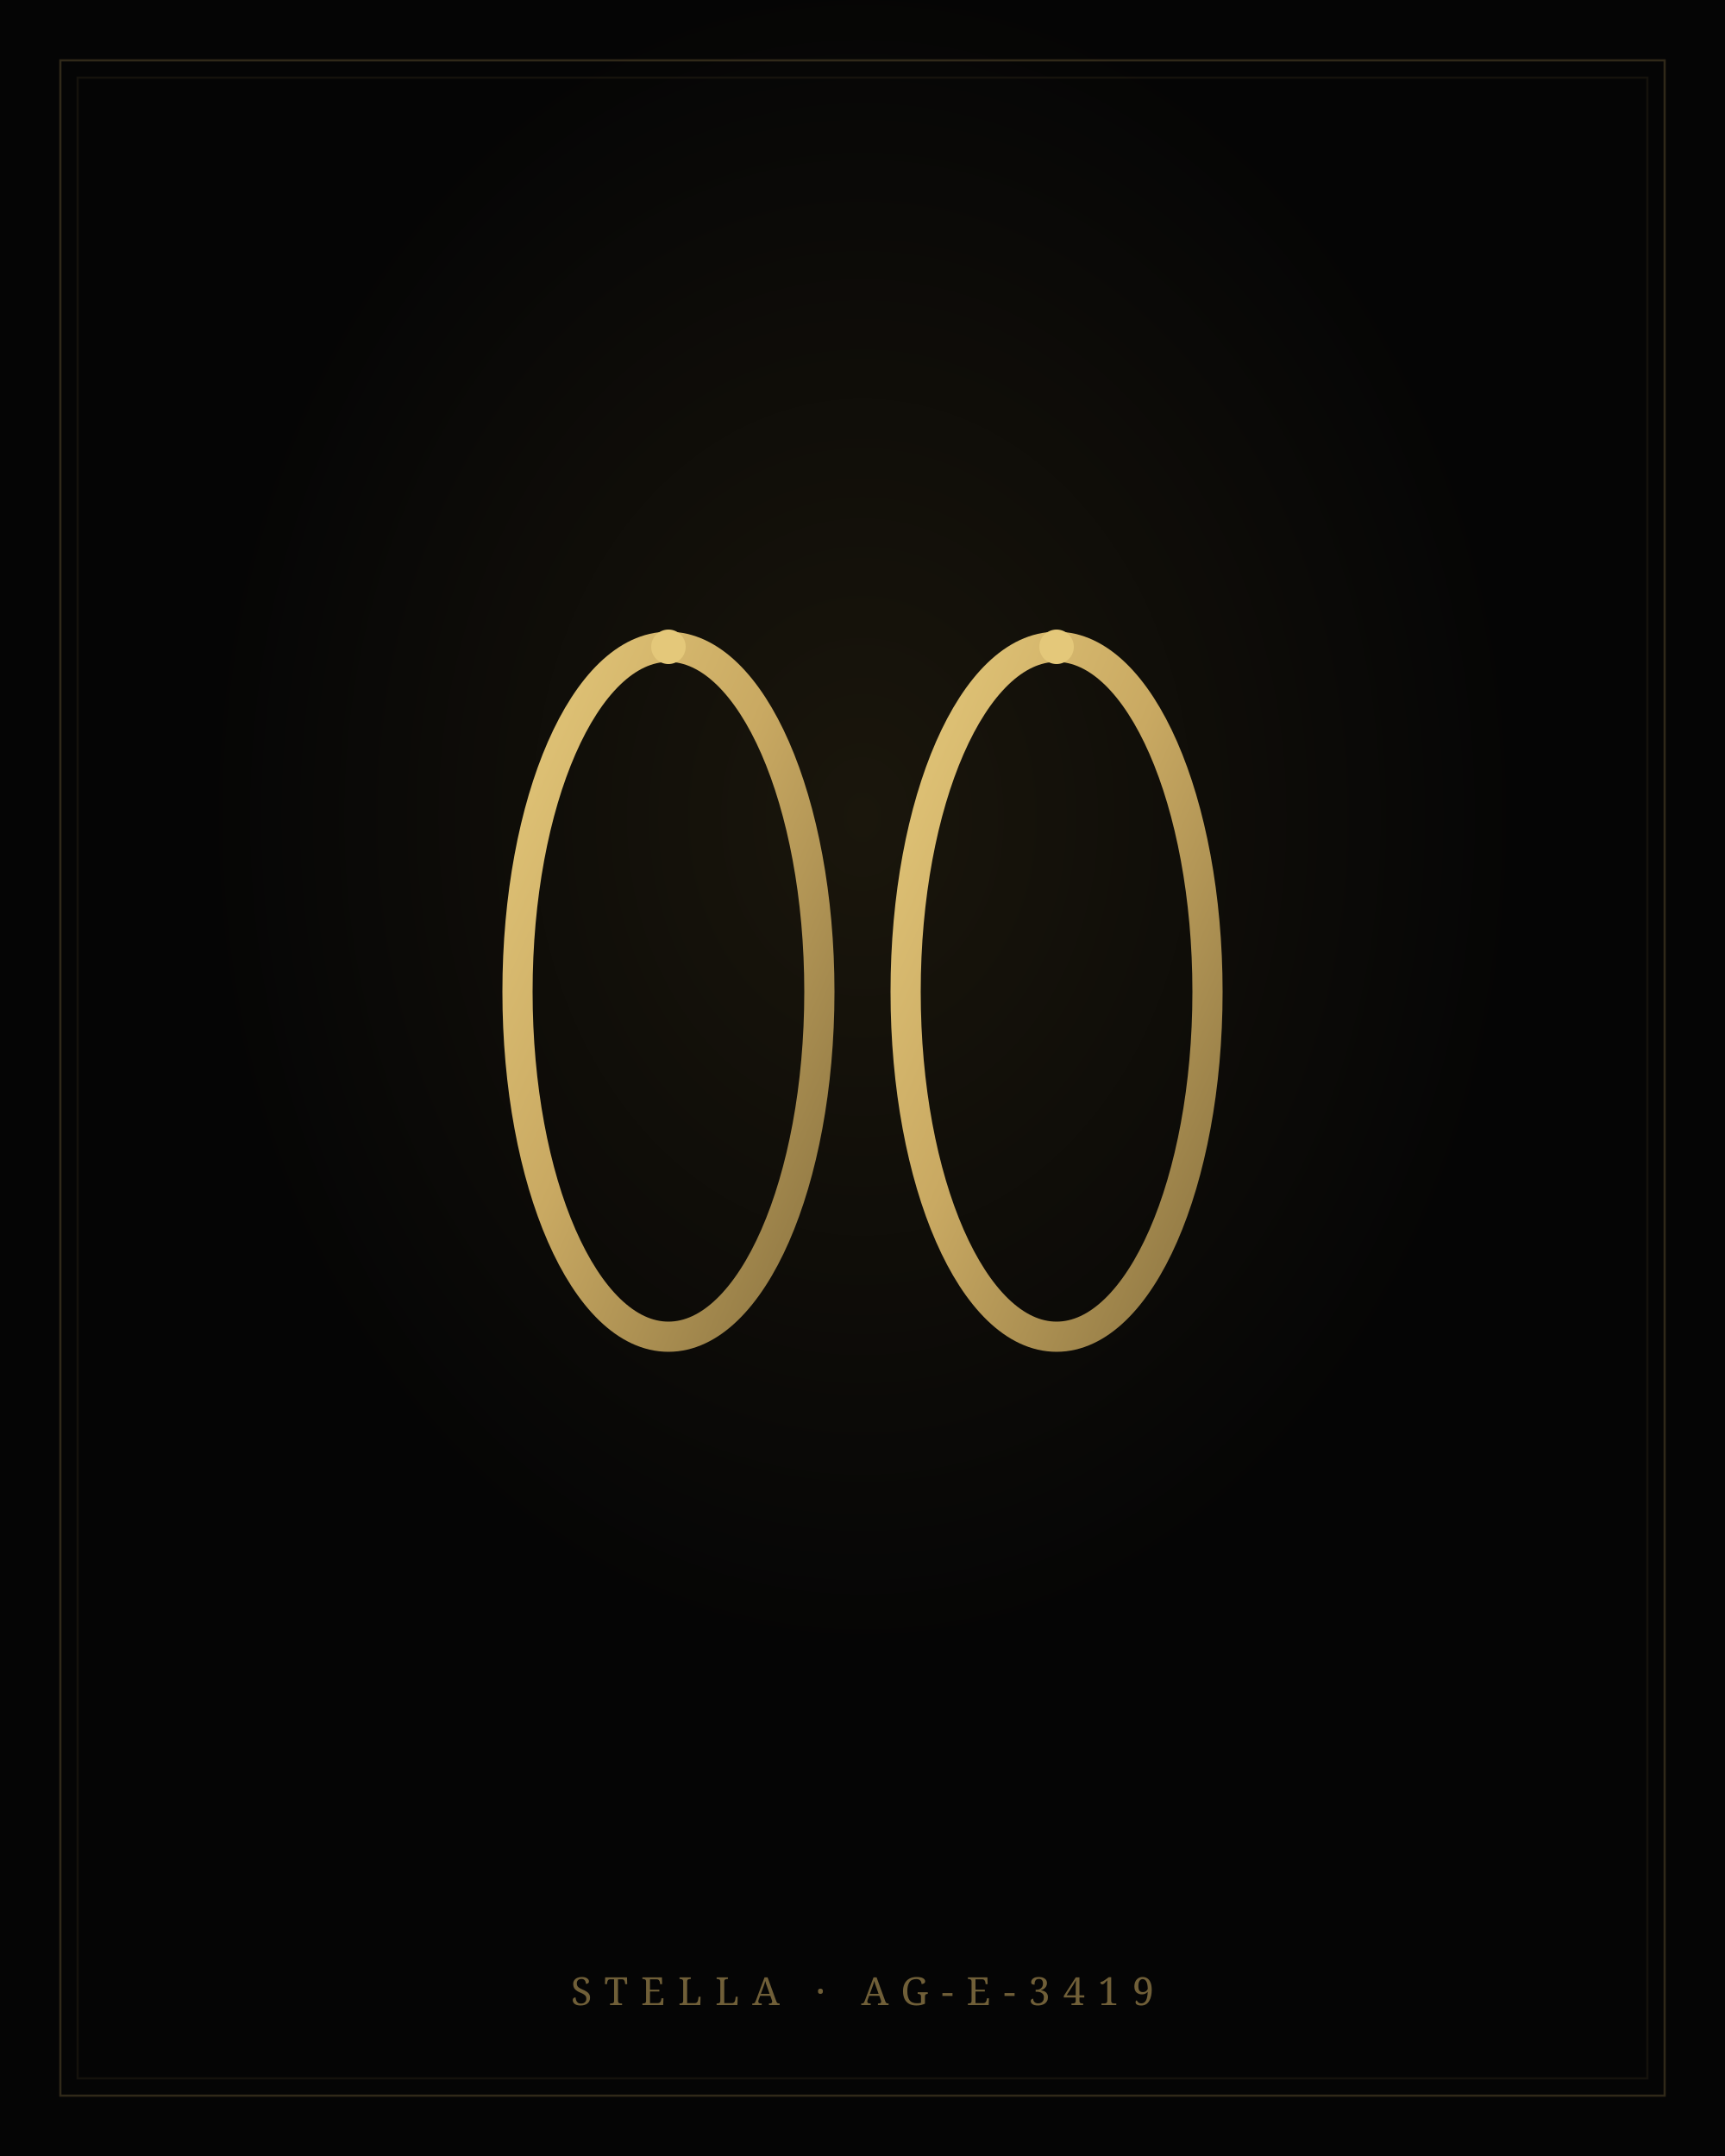
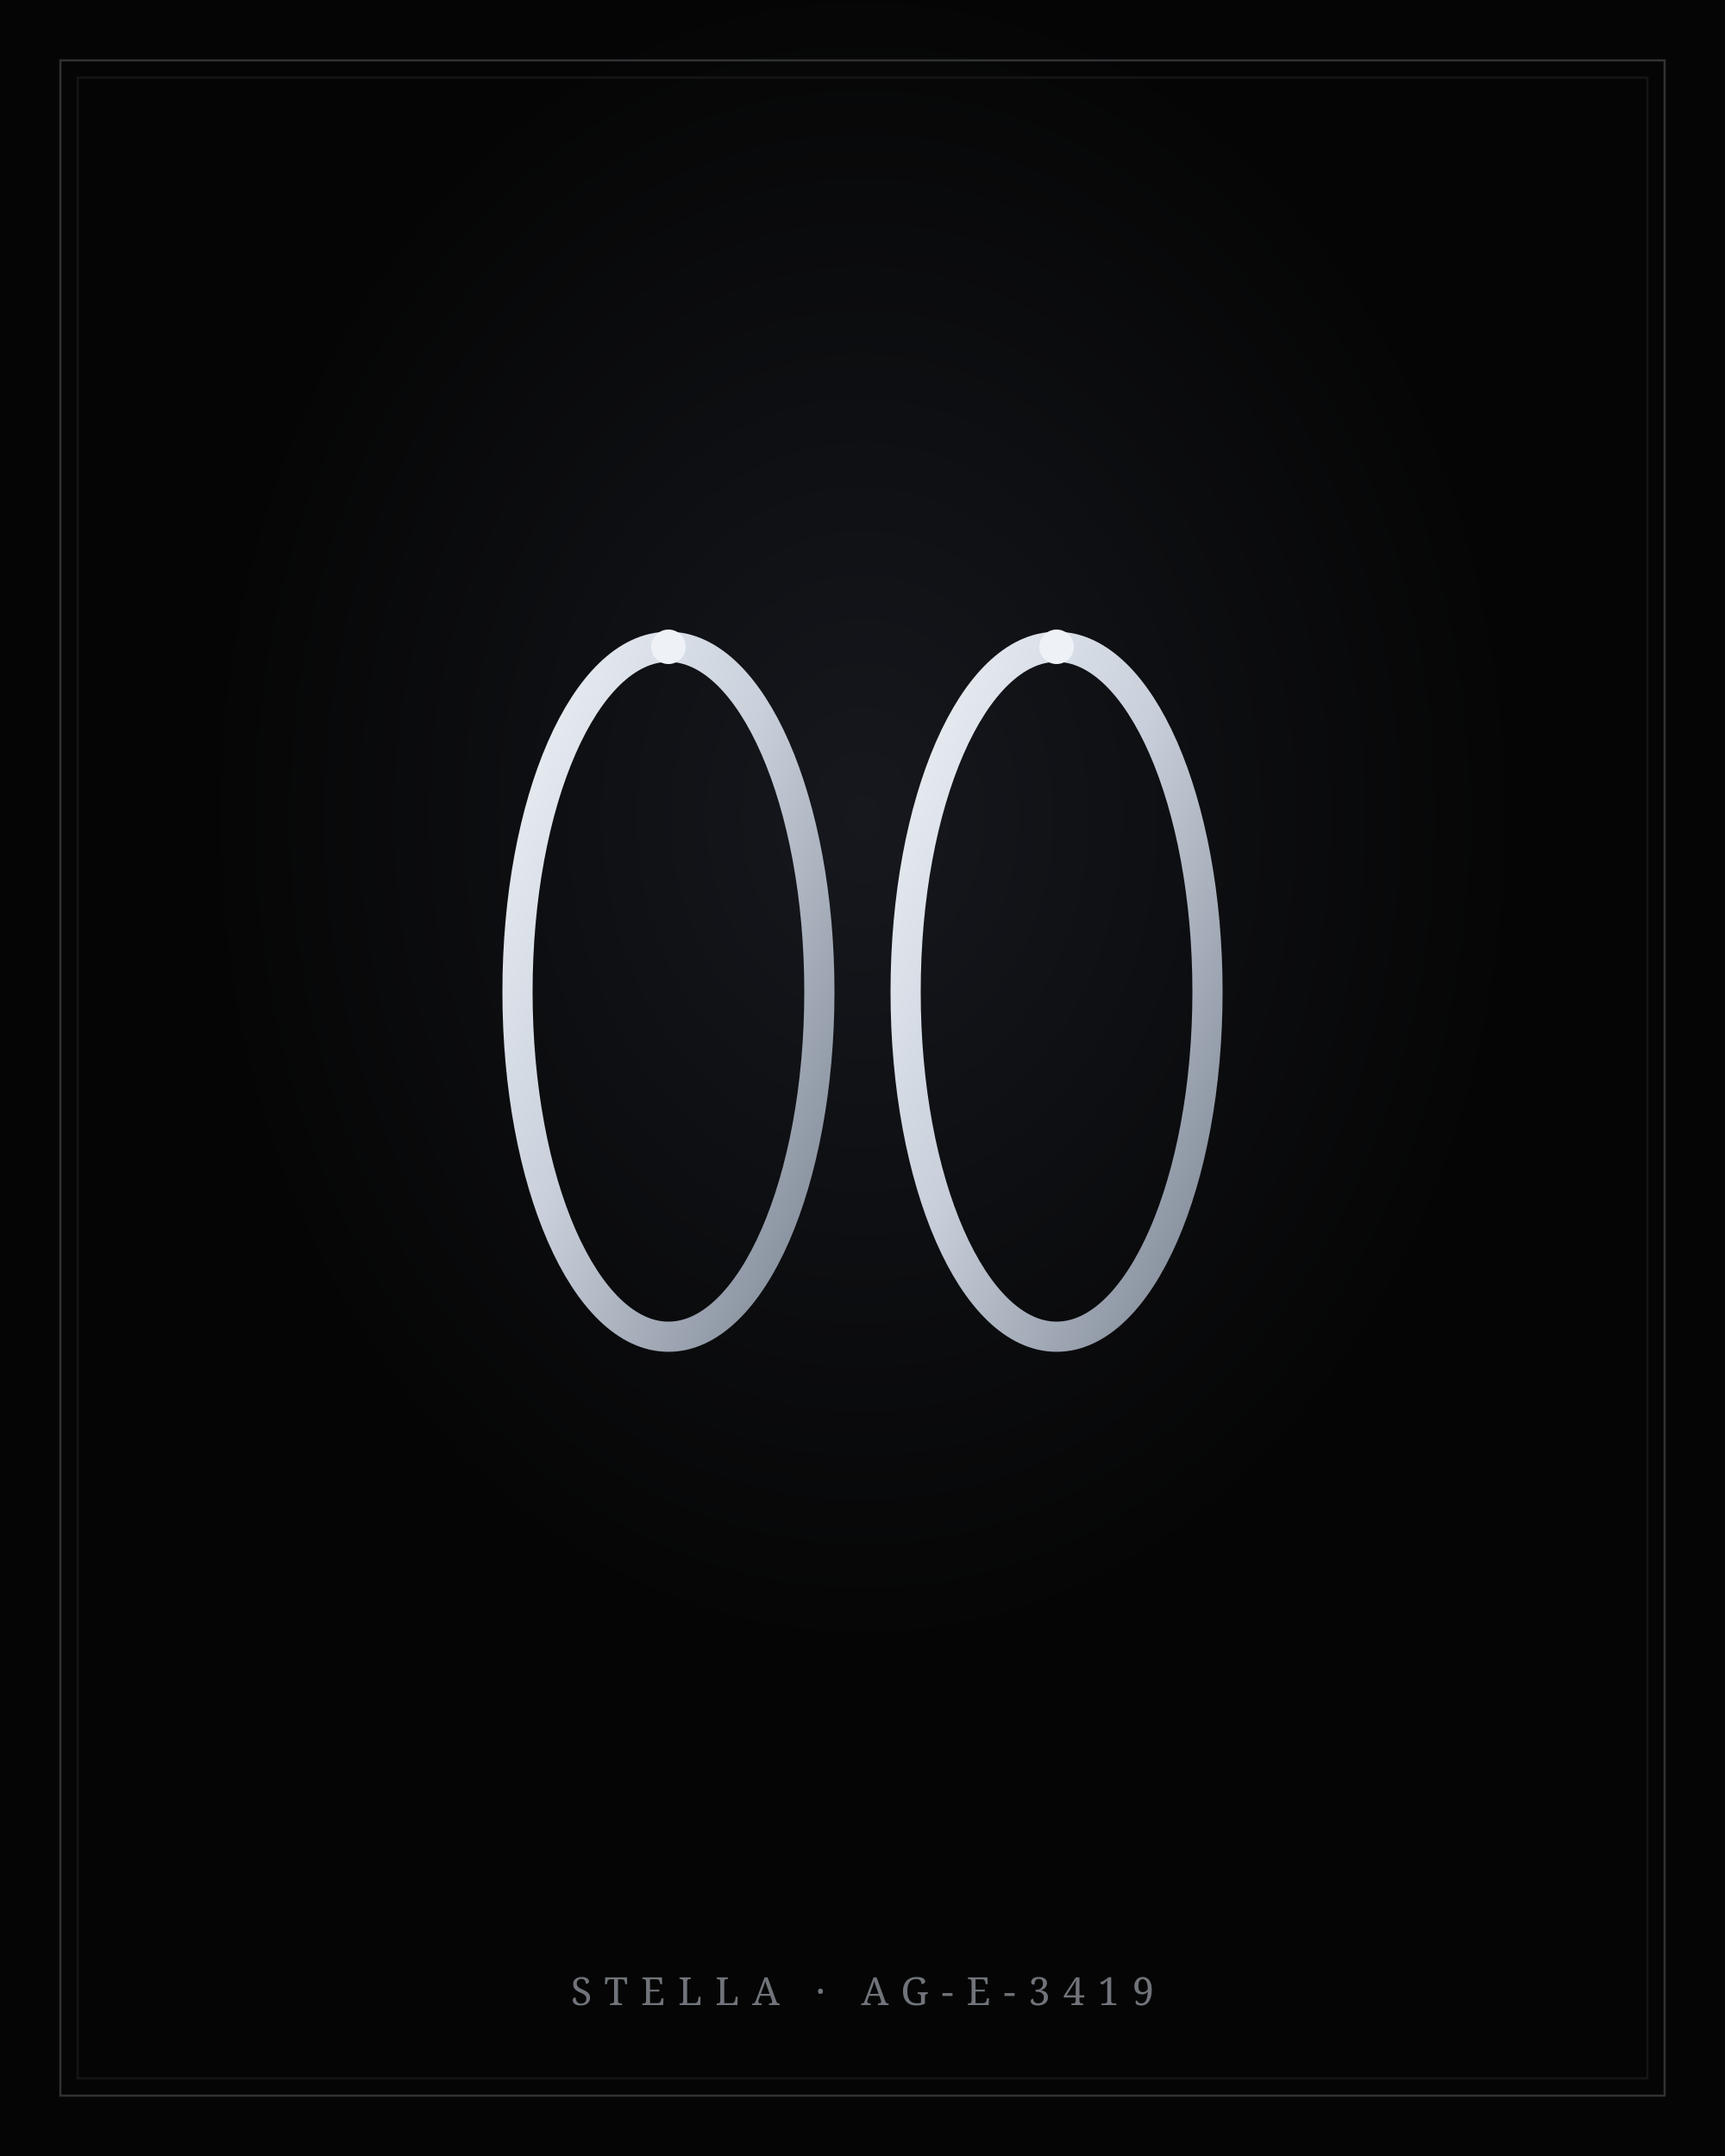
<svg xmlns="http://www.w3.org/2000/svg" viewBox="0 0 800 1000" role="img" aria-label="STELLA  ·  AG-E-3419">
  <rect width="800" height="1000" fill="#050505" />
  <defs>
    <radialGradient id="g" cx="50%" cy="38%" r="55%">
-       <stop offset="0%" stop-color="#1a160c" />
+       <stop offset="0%" stop-color="#16181e" />
      <stop offset="70%" stop-color="#050505" />
    </radialGradient>
-     <linearGradient id="gold" x1="0" y1="0" x2="1" y2="1">
-       <stop offset="0%" stop-color="#e4c87a" />
-       <stop offset="45%" stop-color="#c9a962" />
-       <stop offset="100%" stop-color="#8a7340" />
+     <linearGradient id="silver" x1="0" y1="0" x2="1" y2="1">
+       <stop offset="0%" stop-color="#eef2f7" />
+       <stop offset="45%" stop-color="#c9d0db" />
+       <stop offset="100%" stop-color="#7b8492" />
    </linearGradient>
    <filter id="soft">
      <feGaussianBlur stdDeviation="0.6" />
    </filter>
  </defs>
  <rect width="800" height="1000" fill="url(#g)" />
-   <rect x="28" y="28" width="744" height="944" fill="none" stroke="#c9a962" stroke-opacity="0.22" />
-   <rect x="36" y="36" width="728" height="928" fill="none" stroke="#c9a962" stroke-opacity="0.08" />
-   <ellipse cx="310" cy="460" rx="70" ry="160" fill="none" stroke="url(#gold)" stroke-width="14" />
-   <ellipse cx="490" cy="460" rx="70" ry="160" fill="none" stroke="url(#gold)" stroke-width="14" />
-   <circle cx="310" cy="300" r="8" fill="#e4c87a" />
-   <circle cx="490" cy="300" r="8" fill="#e4c87a" />
-   <text x="400" y="930" text-anchor="middle" fill="#c9a962" fill-opacity="0.55" font-family="Georgia, serif" font-size="18" letter-spacing="6">STELLA  ·  AG-E-3419</text>
+   <rect x="28" y="28" width="744" height="944" fill="none" stroke="#c9d0db" stroke-opacity="0.22" />
+   <rect x="36" y="36" width="728" height="928" fill="none" stroke="#c9d0db" stroke-opacity="0.08" />
+   <ellipse cx="310" cy="460" rx="70" ry="160" fill="none" stroke="url(#silver)" stroke-width="14" />
+   <ellipse cx="490" cy="460" rx="70" ry="160" fill="none" stroke="url(#silver)" stroke-width="14" />
+   <circle cx="310" cy="300" r="8" fill="#eef2f7" />
+   <circle cx="490" cy="300" r="8" fill="#eef2f7" />
+   <text x="400" y="930" text-anchor="middle" fill="#c9d0db" fill-opacity="0.55" font-family="Georgia, serif" font-size="18" letter-spacing="6">STELLA  ·  AG-E-3419</text>
</svg>
